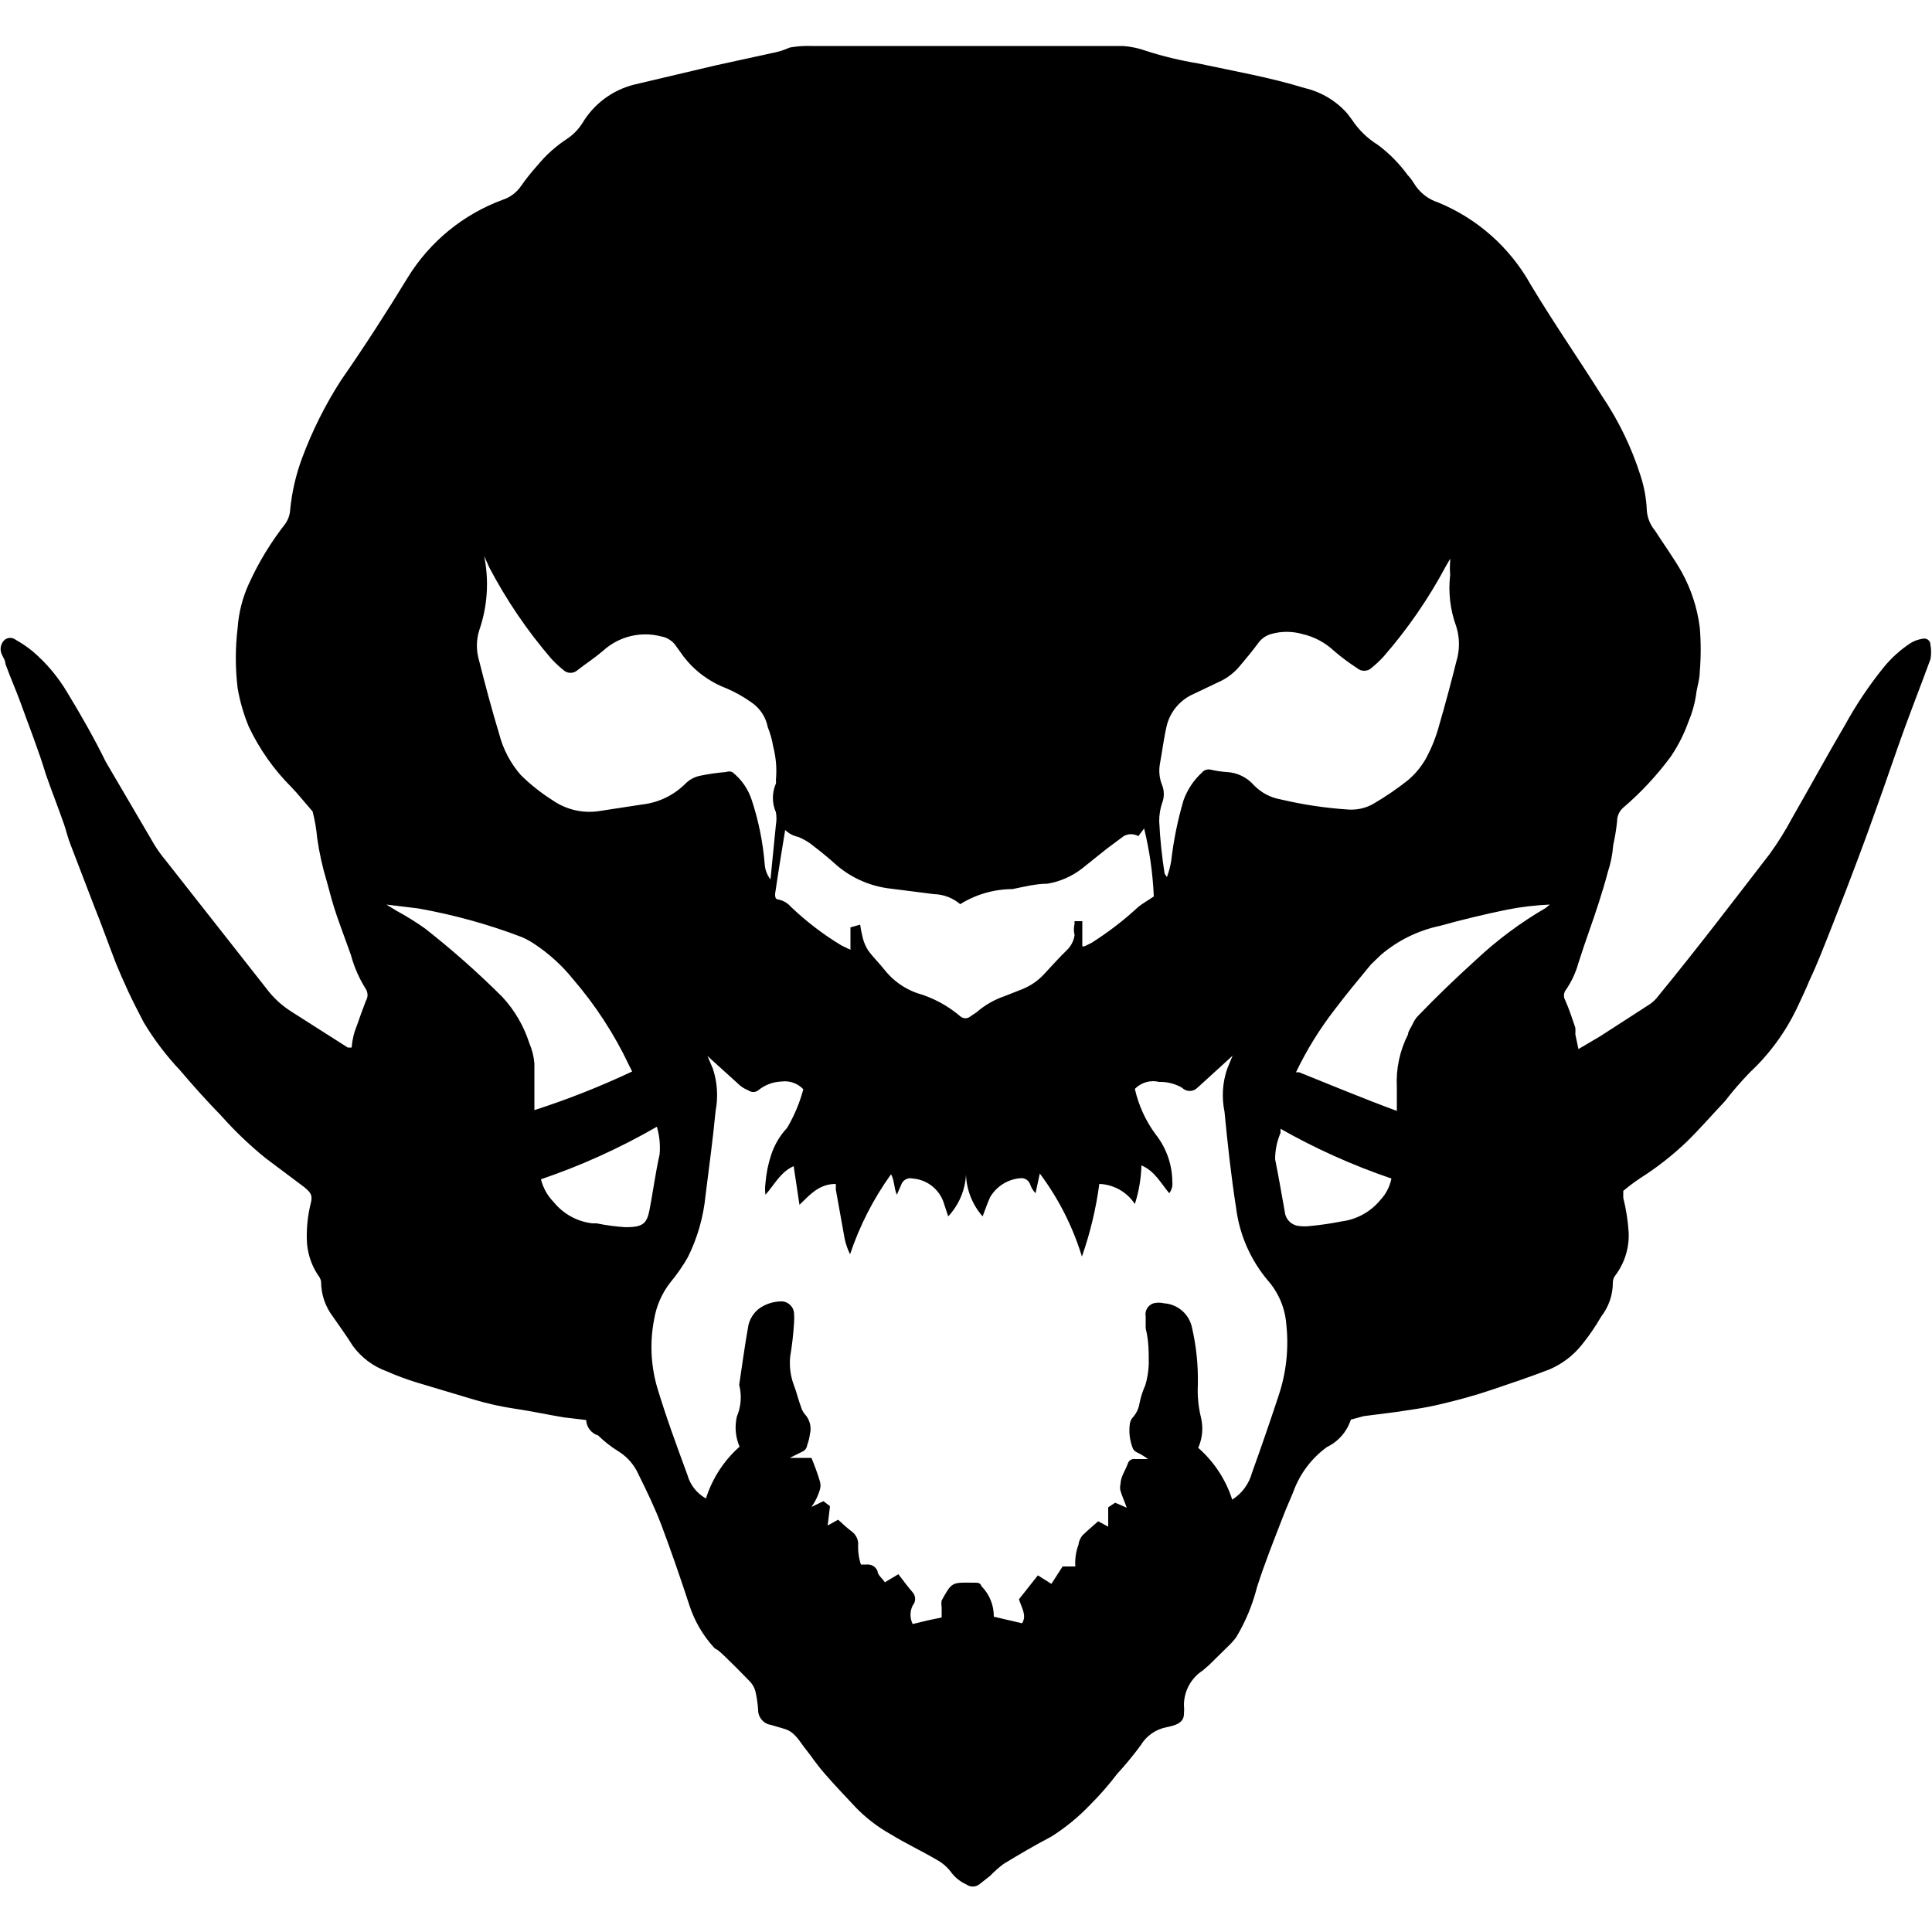
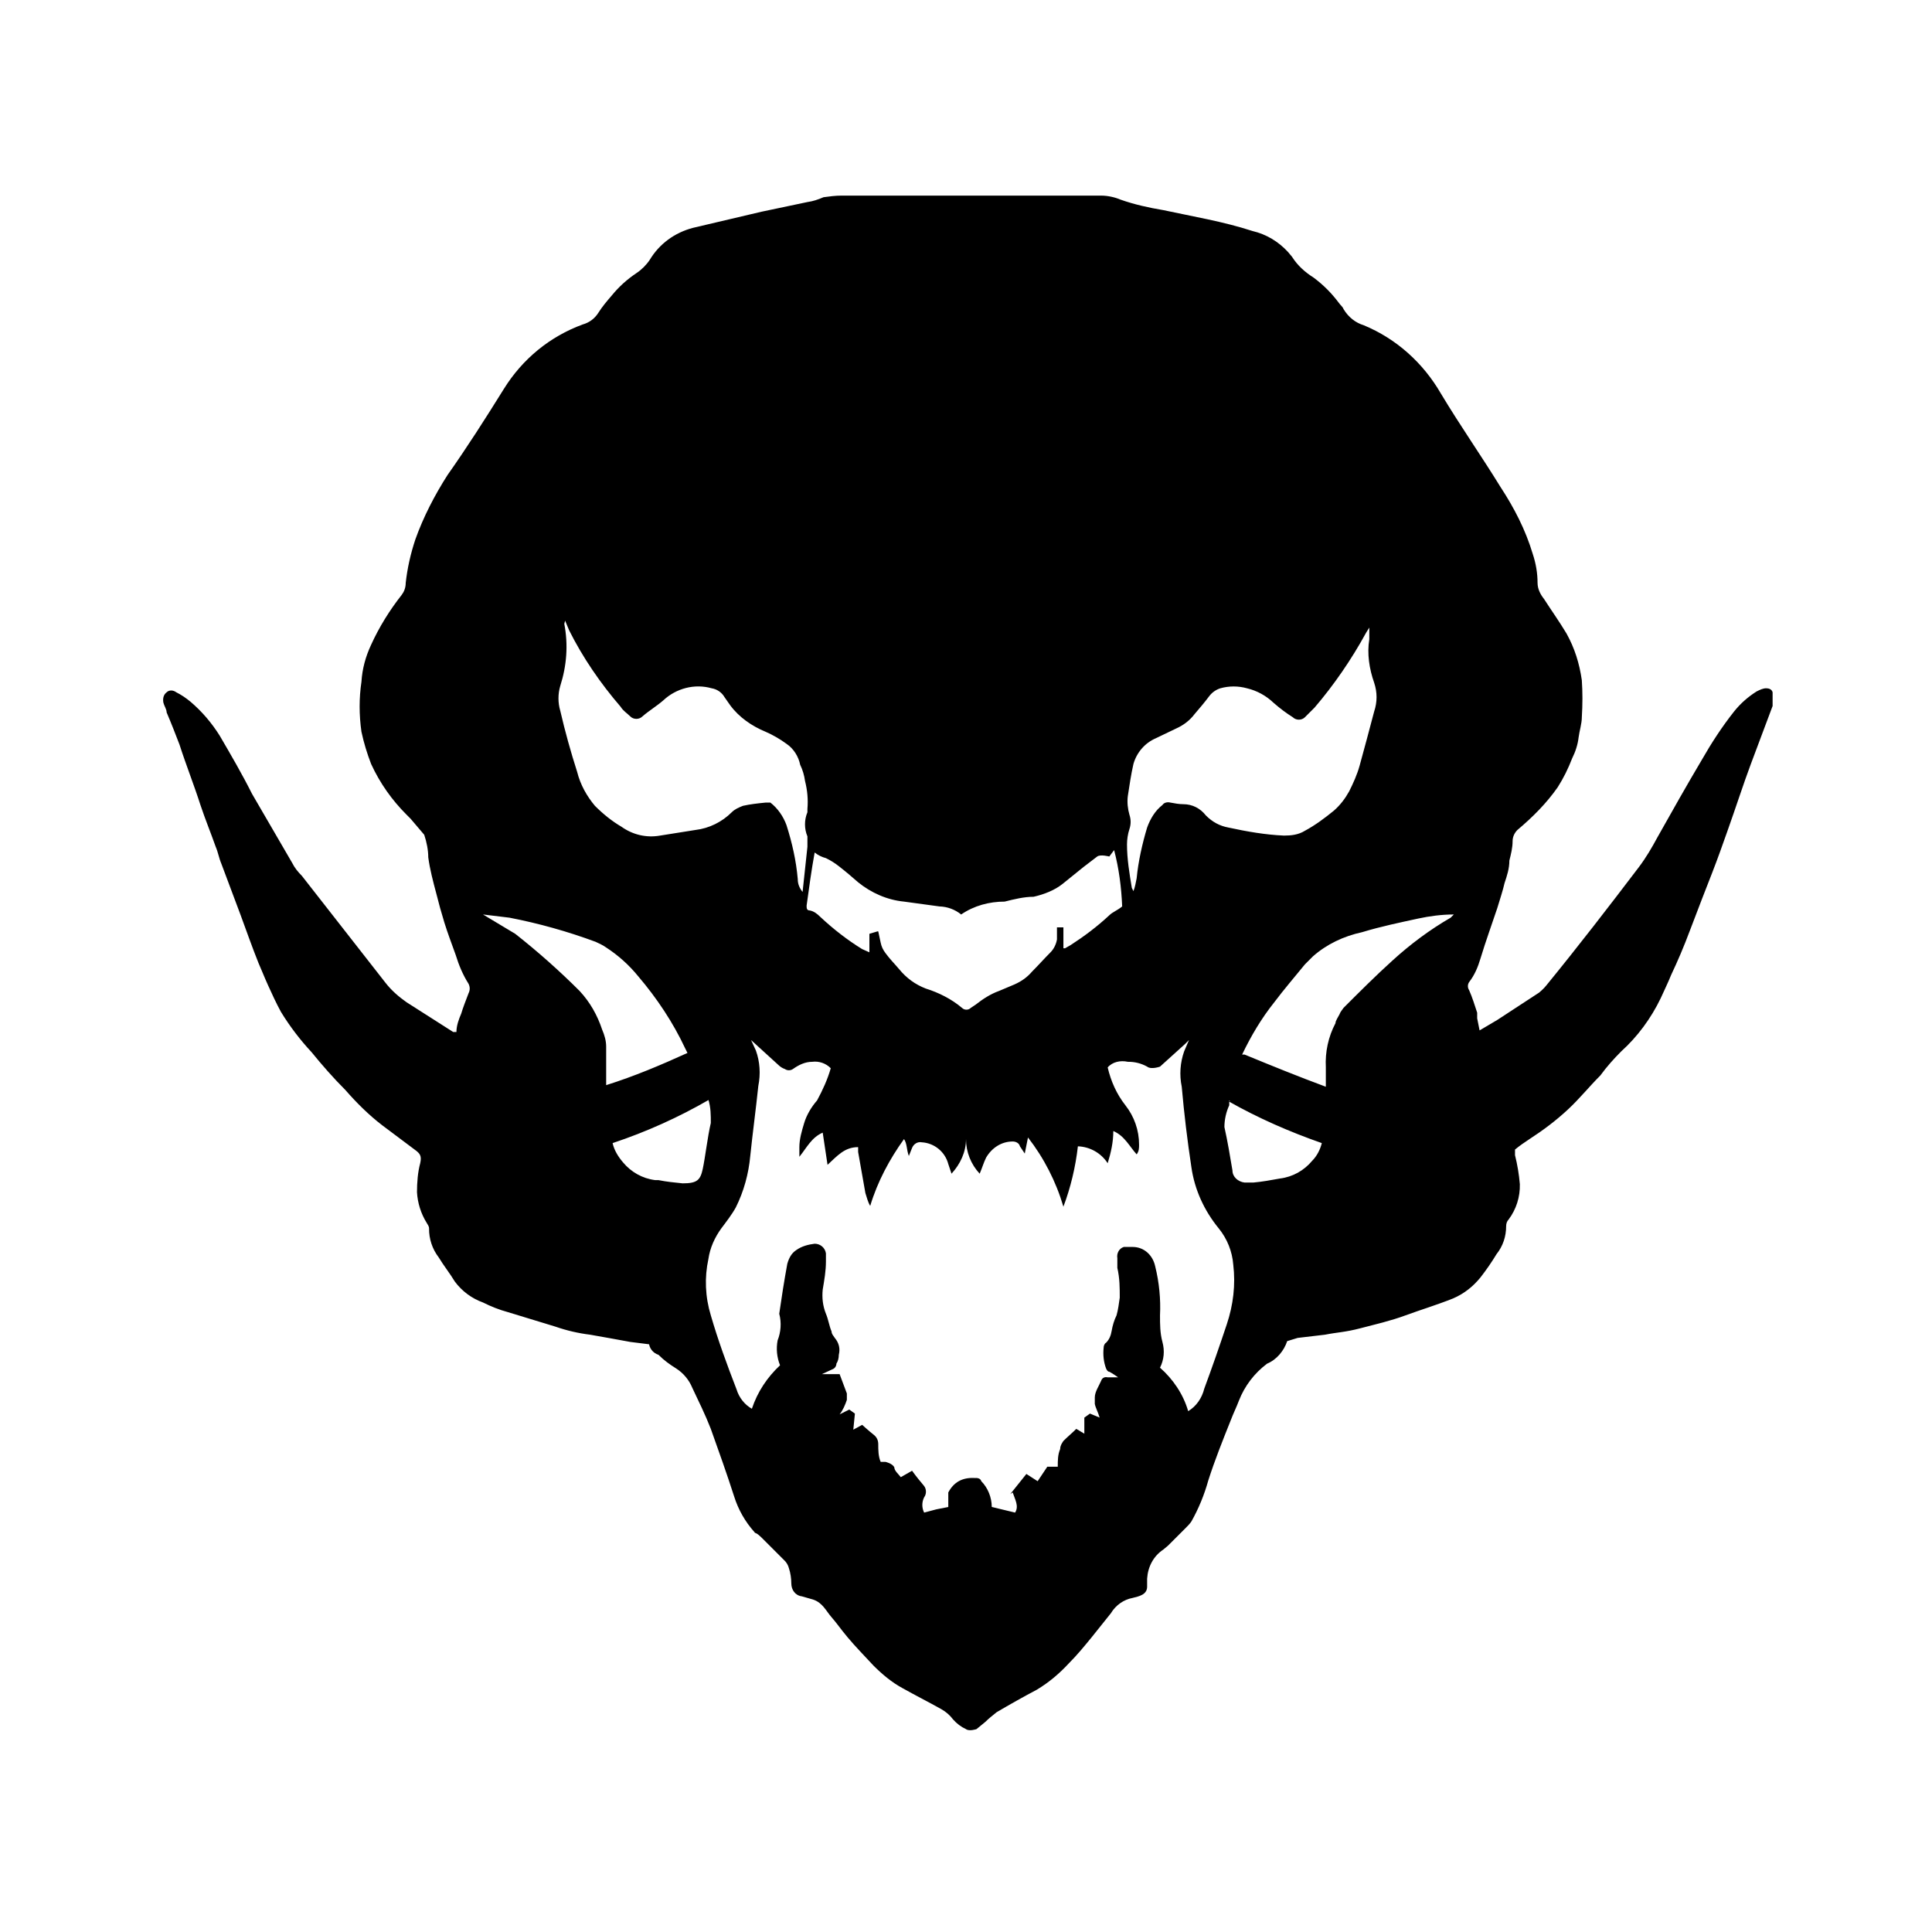
- <svg xmlns="http://www.w3.org/2000/svg" viewBox="0 0 50 50">
-   <path d="m15.17 36.75-.59-.07c-.41-.07-.83-.16-1.24-.22a7.81 7.81 0 0 1-1.08-.24l-1.47-.44a6.92 6.92 0 0 1-.78-.29 1.88 1.88 0 0 1-.88-.66c-.16-.26-.34-.5-.51-.75a1.49 1.49 0 0 1-.31-.91.35.35 0 0 0-.08-.17 1.74 1.74 0 0 1-.29-.94 3.53 3.53 0 0 1 .1-.91c.06-.22 0-.29-.17-.43l-1-.75a9.75 9.75 0 0 1-1.15-1.1c-.37-.38-.72-.77-1.06-1.17a7.25 7.25 0 0 1-.94-1.24c-.14-.27-.28-.54-.41-.82s-.21-.47-.31-.71c-.19-.49-.37-1-.56-1.47l-.61-1.59c-.07-.17-.11-.35-.17-.53-.15-.43-.32-.86-.47-1.29-.19-.63-.44-1.26-.66-1.87-.12-.33-.26-.64-.39-1 0-.1-.08-.19-.11-.29a.32.32 0 0 1 .09-.33.23.23 0 0 1 .29 0 2.94 2.94 0 0 1 .44.3 4.22 4.22 0 0 1 .89 1.06c.36.59.7 1.19 1 1.8L4 21.87a3.55 3.55 0 0 0 .29.4l2.61 3.32a2.42 2.42 0 0 0 .64.59l1.46.93h.1a1.89 1.89 0 0 1 .14-.58c.06-.18.15-.42.23-.63a.29.29 0 0 0 0-.3 3.22 3.22 0 0 1-.39-.89c-.12-.34-.25-.68-.36-1s-.18-.59-.26-.89a7.55 7.55 0 0 1-.25-1.12 4.3 4.3 0 0 0-.12-.7l-.42-.49-.12-.13a5.61 5.61 0 0 1-1.11-1.57 4.64 4.64 0 0 1-.29-1 6.47 6.47 0 0 1 0-1.56 3.3 3.3 0 0 1 .29-1.14 7.64 7.64 0 0 1 .94-1.55.71.71 0 0 0 .13-.37 5.28 5.28 0 0 1 .31-1.34 10.45 10.45 0 0 1 1-2C9.41 9 10 8.09 10.56 7.17a4.85 4.85 0 0 1 2.45-2 .91.91 0 0 0 .47-.35 5.56 5.56 0 0 1 .43-.54 3.36 3.36 0 0 1 .77-.69 1.37 1.37 0 0 0 .39-.4 2.18 2.18 0 0 1 1.34-1l2.12-.5 1.42-.31a2.13 2.13 0 0 0 .49-.15 2.59 2.59 0 0 1 .56-.04h8.06a2.25 2.25 0 0 1 .61.13 9.35 9.35 0 0 0 1.33.32c.93.2 1.86.36 2.77.64a2.11 2.11 0 0 1 1.1.66l.12.16a2.15 2.15 0 0 0 .67.65 3.67 3.67 0 0 1 .77.78 1.25 1.25 0 0 1 .16.21 1.14 1.14 0 0 0 .63.5 4.85 4.85 0 0 1 2.39 2.12c.6 1 1.24 1.92 1.85 2.89a8 8 0 0 1 1 2.07 3.34 3.34 0 0 1 .16.9.92.92 0 0 0 .21.51c.23.36.48.7.69 1.07a4 4 0 0 1 .47 1.44 6.76 6.76 0 0 1 0 1.14c0 .21-.08.42-.1.63a2.81 2.81 0 0 1-.19.66 4 4 0 0 1-.46.91A7.92 7.92 0 0 1 42 20.91a.47.47 0 0 0-.15.35 5.31 5.31 0 0 1-.1.61 2.9 2.9 0 0 1-.14.7c-.06.23-.15.53-.23.78-.17.53-.35 1-.53 1.57a2.31 2.31 0 0 1-.34.72.24.24 0 0 0 0 .25c.1.23.18.47.26.71a1.43 1.43 0 0 1 0 .17l.08.38.56-.33 1.3-.84a1 1 0 0 0 .22-.22c1-1.22 1.92-2.43 2.87-3.66a8 8 0 0 0 .58-.93c.46-.8.9-1.61 1.37-2.41a10.19 10.19 0 0 1 1-1.49 3.08 3.08 0 0 1 .7-.63.83.83 0 0 1 .31-.11.16.16 0 0 1 .2.16 1 1 0 0 1 0 .37c-.22.6-.45 1.19-.67 1.79s-.48 1.38-.73 2.07c-.15.43-.31.86-.47 1.29s-.44 1.16-.67 1.74-.39 1-.59 1.42c-.1.25-.22.49-.33.73a5.58 5.58 0 0 1-1.22 1.66 8.91 8.91 0 0 0-.64.74c-.34.36-.66.73-1 1.06a7.73 7.73 0 0 1-1.19.93 5 5 0 0 0-.44.33V31a4.93 4.93 0 0 1 .14.9 1.72 1.72 0 0 1-.34 1.1.3.3 0 0 0-.07.2 1.42 1.42 0 0 1-.3.87 5.41 5.41 0 0 1-.5.73 2.15 2.15 0 0 1-.84.64c-.49.19-1 .36-1.47.52s-.92.28-1.39.39-.73.13-1.09.19l-.86.11-.33.09a1.2 1.2 0 0 1-.62.71 2.47 2.47 0 0 0-.87 1.16c-.08.2-.17.39-.25.6-.24.62-.49 1.24-.69 1.87a4.83 4.83 0 0 1-.53 1.28 1.59 1.59 0 0 1-.19.22l-.53.52-.15.13a1.07 1.07 0 0 0-.49.89 1.23 1.23 0 0 1 0 .24c0 .24-.25.3-.45.34a1 1 0 0 0-.67.47 9 9 0 0 1-.61.74 7.58 7.58 0 0 1-.7.8 5.25 5.25 0 0 1-1 .82c-.42.22-.83.46-1.24.71a3.13 3.13 0 0 0-.35.31l-.28.22a.28.28 0 0 1-.33 0 1 1 0 0 1-.39-.31 1.14 1.14 0 0 0-.38-.33c-.39-.23-.8-.42-1.19-.66a3.94 3.94 0 0 1-.9-.69c-.27-.29-.54-.57-.8-.87s-.32-.42-.49-.63-.28-.46-.57-.54l-.34-.1a.39.39 0 0 1-.33-.39 3 3 0 0 0-.07-.48.58.58 0 0 0-.14-.25c-.22-.23-.45-.46-.68-.68s-.19-.13-.26-.21a3 3 0 0 1-.63-1.09c-.23-.7-.47-1.4-.73-2.09-.17-.44-.37-.86-.58-1.28a1.34 1.34 0 0 0-.51-.6 3 3 0 0 1-.54-.42.44.44 0 0 1-.31-.4Zm11.2 4.64.49-.62.35.22.29-.45h.33a1.32 1.32 0 0 1 .08-.56.48.48 0 0 1 .1-.24c.13-.13.28-.25.41-.37l.26.14v-.5l.18-.12.3.13c-.06-.17-.12-.3-.16-.43a.36.36 0 0 1 0-.19c0-.18.13-.35.19-.53a.17.17 0 0 1 .19-.11h.33a1.64 1.64 0 0 0-.28-.17.23.23 0 0 1-.11-.1 1.25 1.25 0 0 1-.08-.64.31.31 0 0 1 .07-.16.71.71 0 0 0 .18-.37 2.14 2.14 0 0 1 .15-.47 2.18 2.18 0 0 0 .09-.55c0-.31 0-.61-.08-.92v-.31a.3.3 0 0 1 .2-.34.56.56 0 0 1 .28 0 .79.79 0 0 1 .71.59 6 6 0 0 1 .16 1.53 2.9 2.9 0 0 0 .08.83 1.23 1.23 0 0 1-.07.79 3 3 0 0 1 .88 1.34 1.18 1.18 0 0 0 .51-.69q.36-1 .69-2a4.33 4.33 0 0 0 .2-1.84 1.94 1.94 0 0 0-.46-1.12 3.61 3.61 0 0 1-.84-1.9c-.13-.83-.22-1.66-.3-2.49a2.11 2.11 0 0 1 .07-1.11l.14-.34-.13.12-.78.71a.28.28 0 0 1-.4 0A1.12 1.12 0 0 0 30 28a.66.66 0 0 0-.63.18 3.14 3.14 0 0 0 .54 1.18 2 2 0 0 1 .43 1.23.4.4 0 0 1-.08.29c-.22-.26-.37-.57-.72-.72a3.58 3.58 0 0 1-.17 1 1.15 1.15 0 0 0-.92-.52 9.47 9.47 0 0 1-.45 1.88 7 7 0 0 0-1.09-2.15l-.11.51a.58.58 0 0 1-.14-.23.24.24 0 0 0-.22-.16 1 1 0 0 0-.82.5c-.07.16-.13.33-.19.49A1.73 1.73 0 0 1 25 30.4a1.72 1.72 0 0 1-.46 1.08l-.1-.3a.92.92 0 0 0-.82-.68.25.25 0 0 0-.3.17l-.11.25c-.08-.19-.06-.37-.15-.53A7.75 7.75 0 0 0 22 32.46a1.67 1.67 0 0 1-.14-.4c-.08-.43-.15-.85-.23-1.28a1.31 1.31 0 0 0 0-.14c-.43 0-.66.27-.94.54l-.15-1c-.34.15-.49.47-.73.74a1.1 1.1 0 0 1 0-.3 3.14 3.14 0 0 1 .15-.74 1.87 1.87 0 0 1 .41-.69 4 4 0 0 0 .42-1 .66.66 0 0 0-.57-.2 1 1 0 0 0-.6.23.21.21 0 0 1-.25 0 .83.83 0 0 1-.21-.12l-.85-.77.14.33a2.19 2.19 0 0 1 .07 1.09c-.07.73-.17 1.46-.26 2.18a4.59 4.59 0 0 1-.46 1.61 4.7 4.7 0 0 1-.46.66 2.11 2.11 0 0 0-.41.94 3.75 3.75 0 0 0 .07 1.74c.23.77.51 1.53.79 2.29a1 1 0 0 0 .48.61 3 3 0 0 1 .87-1.34 1.25 1.25 0 0 1-.07-.78 1.28 1.28 0 0 0 .06-.82c.08-.52.14-1 .24-1.55a.77.77 0 0 1 .27-.42 1 1 0 0 1 .57-.19.33.33 0 0 1 .34.31 1.69 1.69 0 0 1 0 .25 8.58 8.58 0 0 1-.1.87 1.63 1.63 0 0 0 .1.75c.07.18.11.37.18.55a.49.49 0 0 0 .1.19.56.56 0 0 1 .13.52 1.28 1.28 0 0 1-.07.28.21.21 0 0 1-.13.17l-.32.16H21a6.32 6.32 0 0 1 .22.61.38.38 0 0 1 0 .21A1.5 1.5 0 0 1 21 39l.31-.15.17.13-.06.5.27-.15c.12.11.24.22.36.31a.41.41 0 0 1 .16.3 1.49 1.49 0 0 0 .07.55h.15a.27.27 0 0 1 .28.17c0 .1.13.19.19.29l.35-.21c.13.17.24.32.37.47a.26.26 0 0 1 0 .34.54.54 0 0 0 0 .48l.37-.09.38-.08v-.27a.47.47 0 0 1 0-.17c.26-.47.26-.47.8-.46h.07c.06 0 .13 0 .16.09a1.11 1.11 0 0 1 .32.79l.73.17c.13-.2-.01-.4-.08-.62Zm-13.84-27a3.65 3.65 0 0 1-.13 1.93 1.34 1.34 0 0 0 0 .78c.16.64.33 1.27.52 1.9a2.6 2.6 0 0 0 .56 1.06 4.9 4.9 0 0 0 .82.65 1.67 1.67 0 0 0 1.21.28l1.11-.17a1.88 1.88 0 0 0 1.13-.55.75.75 0 0 1 .35-.19 5.38 5.38 0 0 1 .69-.1.23.23 0 0 1 .16 0 1.52 1.52 0 0 1 .5.71 7.09 7.09 0 0 1 .34 1.67.72.72 0 0 0 .15.4l.14-1.41a.94.94 0 0 0 0-.33.92.92 0 0 1 0-.74.25.25 0 0 0 0-.09 2.49 2.49 0 0 0-.07-.87 2.34 2.34 0 0 0-.14-.5 1 1 0 0 0-.42-.64 3.37 3.37 0 0 0-.66-.37 2.52 2.52 0 0 1-1.1-.82l-.18-.25a.59.59 0 0 0-.4-.27 1.62 1.62 0 0 0-1.5.37c-.21.18-.44.33-.66.5a.27.27 0 0 1-.37 0 3 3 0 0 1-.31-.29 12.58 12.58 0 0 1-1.61-2.37Zm25 .07-.12.21A12.58 12.58 0 0 1 35.8 17a3.06 3.06 0 0 1-.31.29.28.28 0 0 1-.37 0 5.5 5.5 0 0 1-.59-.44 1.77 1.77 0 0 0-.82-.44 1.48 1.48 0 0 0-.82 0 .63.63 0 0 0-.34.25c-.14.19-.3.38-.45.56a1.51 1.51 0 0 1-.58.44l-.63.3a1.22 1.22 0 0 0-.69.8c-.08.33-.12.68-.18 1a1 1 0 0 0 .06.57.63.63 0 0 1 0 .44 1.46 1.46 0 0 0-.08.48 12.54 12.54 0 0 0 .14 1.36l.06.09a2.45 2.45 0 0 0 .11-.41 9.24 9.24 0 0 1 .32-1.58 1.8 1.8 0 0 1 .47-.71.23.23 0 0 1 .24-.08 2.5 2.5 0 0 0 .4.06 1 1 0 0 1 .71.34 1.27 1.27 0 0 0 .7.37 10.59 10.59 0 0 0 1.73.26 1.16 1.16 0 0 0 .65-.14 7.67 7.67 0 0 0 .91-.62 2.1 2.1 0 0 0 .48-.59 4 4 0 0 0 .32-.81c.16-.55.31-1.11.45-1.67a1.53 1.53 0 0 0 0-.9 2.89 2.89 0 0 1-.16-1.34 2.4 2.4 0 0 1 0-.36Zm-15.27 9.47a3.3 3.3 0 0 0 .07.35 1.08 1.08 0 0 0 .14.32c.13.18.3.34.43.51a1.86 1.86 0 0 0 .83.59 3 3 0 0 1 1.12.6.2.2 0 0 0 .27 0l.15-.1a2.17 2.17 0 0 1 .73-.42l.48-.19a1.55 1.55 0 0 0 .56-.4c.19-.2.37-.41.57-.6a.67.67 0 0 0 .2-.39.59.59 0 0 1 0-.29.3.3 0 0 1 0-.07h.2v.65h.06l.18-.09a8.34 8.34 0 0 0 1.21-.93c.11-.09.24-.16.4-.27a9 9 0 0 0-.25-1.76l-.15.2a.38.38 0 0 0-.38 0l-.43.32-.65.52a2 2 0 0 1-.89.39c-.3 0-.61.08-.91.14a2.57 2.57 0 0 0-1.35.39 1.09 1.09 0 0 0-.68-.26l-1.1-.14a2.59 2.59 0 0 1-1.42-.61 9.58 9.58 0 0 0-.59-.49 1.49 1.49 0 0 0-.4-.24.69.69 0 0 1-.34-.18c-.09.55-.18 1.1-.26 1.65 0 .07 0 .15.09.15a.59.59 0 0 1 .32.19 7.51 7.51 0 0 0 1.31 1l.23.11V24ZM10 23.41l.26.16a7.08 7.08 0 0 1 .74.46 22.39 22.39 0 0 1 2 1.77 3.21 3.21 0 0 1 .7 1.2 1.67 1.67 0 0 1 .13.52v1.21a21.11 21.11 0 0 0 2.53-1l-.08-.16a9.91 9.91 0 0 0-1.45-2.23 4.4 4.4 0 0 0-1-.91 2 2 0 0 0-.33-.18 14.66 14.66 0 0 0-2.68-.74Zm23.62 4.34c.85.34 1.66.68 2.53 1v-.61a2.7 2.7 0 0 1 .29-1.37c0-.08.08-.18.12-.27a.78.78 0 0 1 .12-.19c.49-.51 1-1 1.53-1.48A9.88 9.88 0 0 1 40 23.5l.11-.09a7.55 7.55 0 0 0-1.1.13c-.58.12-1.17.26-1.74.42a3.45 3.45 0 0 0-1.53.75l-.26.25c-.32.39-.64.77-.94 1.17a9 9 0 0 0-1 1.62Zm-.48 1.43v.14A1.72 1.72 0 0 0 33 30c.09.45.17.91.25 1.36a.41.41 0 0 0 .38.37 1.15 1.15 0 0 0 .27 0 8.11 8.11 0 0 0 .82-.12 1.55 1.55 0 0 0 1-.55 1.14 1.14 0 0 0 .29-.56 16.74 16.74 0 0 1-2.91-1.31ZM17 29.16a16.92 16.92 0 0 1-3 1.36 1.27 1.27 0 0 0 .33.59 1.51 1.51 0 0 0 1 .55h.11a5.4 5.4 0 0 0 .75.1c.46 0 .55-.1.62-.45s.16-1 .26-1.43a1.93 1.93 0 0 0-.07-.72Z" />
+ <svg xmlns="http://www.w3.org/2000/svg" viewBox="0 0 24 24">
+   <path d="m8.07 16.7-.24-.03c-.16-.03-.33-.06-.5-.09a2.07 2.07 0 0 1-.43-.1l-.59-.18c-.11-.03-.21-.07-.31-.12a.753.753 0 0 1-.35-.26c-.06-.1-.14-.2-.2-.3a.578.578 0 0 1-.12-.36c0-.03-.02-.05-.03-.07a.811.811 0 0 1-.12-.38c0-.12.01-.25.04-.36.02-.09 0-.12-.07-.17l-.4-.3c-.17-.13-.32-.28-.46-.44-.15-.15-.29-.31-.42-.47-.14-.15-.27-.32-.38-.5-.06-.11-.11-.22-.16-.33s-.08-.19-.12-.28c-.08-.2-.15-.4-.22-.59l-.24-.64c-.03-.07-.04-.14-.07-.21-.06-.17-.13-.34-.19-.52-.08-.25-.18-.5-.26-.75-.05-.13-.1-.26-.16-.4 0-.04-.03-.08-.04-.12-.01-.05 0-.1.04-.13.03-.03.08-.03.12 0 .06.03.12.07.18.12.14.12.26.26.36.42.14.24.28.48.4.72l.5.86c.03.06.07.11.12.16l1.04 1.33c.07.09.16.17.26.24l.58.37h.04c0-.08.03-.16.06-.23.02-.07.06-.17.09-.25.02-.04.02-.08 0-.12-.07-.11-.12-.23-.16-.36-.05-.14-.1-.27-.14-.4s-.07-.24-.1-.36c-.04-.15-.08-.3-.1-.45 0-.09-.02-.19-.05-.28l-.17-.2-.05-.05c-.18-.18-.33-.39-.44-.63-.05-.13-.09-.26-.12-.4-.03-.21-.03-.42 0-.62.01-.16.05-.31.12-.46.1-.22.23-.43.38-.62.03-.04.05-.09.05-.15.02-.18.06-.36.12-.54.1-.28.24-.55.4-.8.24-.34.47-.7.7-1.07.23-.37.57-.65.98-.8a.33.33 0 0 0 .19-.14c.05-.08.11-.15.17-.22.09-.11.19-.2.31-.28.06-.04.12-.1.16-.16.12-.2.31-.34.54-.4l.85-.2.57-.12c.07-.01.13-.03.2-.06.07-.01.15-.02.22-.02h3.23c.08 0 .17.02.24.05.17.06.35.1.53.13.37.08.74.14 1.11.26.17.04.32.13.44.26l.05.06c.07.11.16.19.27.26.12.09.22.19.31.31.02.03.05.05.06.08.06.1.15.17.25.2.41.17.74.47.96.85.24.4.5.77.74 1.16.17.26.31.53.4.83.04.12.06.24.06.36 0 .08.04.15.08.2.09.14.19.28.28.43.1.18.16.37.19.58.01.15.01.3 0 .46 0 .08-.03.17-.04.25-.01.09-.04.18-.08.26-.05.13-.11.25-.18.36-.14.2-.31.37-.5.53-.04.04-.06.09-.06.14 0 .08-.02.16-.04.24 0 .1-.03.19-.06.28-.02.09-.06.21-.09.31-.07.21-.14.4-.21.63-.03.1-.07.2-.14.29a.09.09 0 0 0 0 .1c.04.09.07.19.1.28v.07l.03.15.22-.13.52-.34s.06-.05.09-.09c.4-.49.77-.97 1.15-1.47.09-.12.16-.24.23-.37.18-.32.36-.64.55-.96.12-.21.25-.41.4-.6.08-.1.17-.18.28-.25.04-.02.08-.04.12-.04.03 0 .07.01.08.05v.17l-.27.72c-.09.24-.19.55-.29.83-.06.17-.12.34-.19.52s-.18.46-.27.7-.16.4-.24.57c-.04.1-.09.2-.13.29-.12.25-.29.48-.49.66-.09.09-.18.19-.26.3-.14.14-.26.29-.4.42-.15.14-.31.26-.48.37-.06.04-.12.08-.18.13v.07c.03.12.05.24.06.36a.7.7 0 0 1-.14.44c-.02.02-.03.05-.03.08 0 .13-.04.25-.12.35-.06.1-.13.2-.2.29-.09.11-.2.2-.34.26-.2.08-.4.14-.59.21s-.37.11-.56.16-.29.05-.44.08l-.34.04-.13.04c-.04.12-.13.23-.25.28-.16.12-.28.28-.35.46-.03.08-.07.16-.1.24-.1.25-.2.5-.28.75-.05.18-.12.35-.21.51-.02.03-.05.06-.08.09l-.21.21-.06.05c-.12.08-.19.21-.2.36v.1c0 .1-.1.12-.18.14-.11.02-.21.09-.27.19l-.24.3c-.09.11-.18.22-.28.32-.12.13-.25.24-.4.33-.17.09-.33.18-.5.28-.05.04-.1.08-.14.12l-.11.09s-.09.03-.13 0a.481.481 0 0 1-.16-.12.47.47 0 0 0-.15-.13c-.16-.09-.32-.17-.48-.26-.13-.07-.25-.17-.36-.28-.11-.12-.22-.23-.32-.35s-.13-.17-.2-.25-.11-.18-.23-.22l-.14-.04c-.08-.01-.13-.08-.13-.16 0-.06-.01-.13-.03-.19a.207.207 0 0 0-.06-.1l-.27-.27c-.09-.09-.08-.05-.1-.08a1.2 1.2 0 0 1-.25-.44c-.09-.28-.19-.56-.29-.84-.07-.18-.15-.34-.23-.51a.52.52 0 0 0-.2-.24c-.08-.05-.15-.1-.22-.17a.171.171 0 0 1-.12-.16Zm4.48 1.86.2-.25.14.09.12-.18h.13c0-.08 0-.15.03-.22 0-.04.02-.07.04-.1.05-.05.11-.1.16-.15l.1.06v-.2l.07-.05.12.05c-.02-.07-.05-.12-.06-.17v-.08c0-.07.05-.14.08-.21.01-.03.04-.05.08-.04h.13s-.07-.05-.11-.07c-.02 0-.03-.02-.04-.04-.03-.08-.04-.17-.03-.26 0-.02.01-.05.03-.06.04-.04.06-.09.07-.15.01-.06.03-.13.06-.19.02-.07.03-.15.04-.22 0-.12 0-.24-.03-.37v-.12c-.01-.06.02-.12.08-.14h.11c.14 0 .25.1.28.24.05.2.07.41.06.61 0 .11 0 .22.03.33.03.11.02.22-.03.32.16.14.29.33.35.54.1-.06.17-.16.2-.28.1-.27.19-.53.28-.8.08-.24.11-.49.08-.74a.814.814 0 0 0-.18-.45c-.18-.22-.3-.48-.34-.76-.05-.33-.09-.66-.12-1a.82.82 0 0 1 .03-.44l.06-.14-.05.05-.31.28s-.11.04-.16 0a.475.475 0 0 0-.24-.06c-.09-.02-.19 0-.25.07.04.17.11.33.22.47.11.14.17.31.17.49 0 .04 0 .08-.03.12-.09-.1-.15-.23-.29-.29 0 .14-.03.27-.07.4a.46.46 0 0 0-.37-.21c-.03.26-.09.51-.18.75a2.6 2.6 0 0 0-.44-.86l-.04.2-.06-.09c-.01-.04-.05-.06-.09-.06-.14 0-.26.08-.33.2-.03.06-.05.13-.08.2a.631.631 0 0 1-.17-.43c0 .16-.07.31-.18.43l-.04-.12a.363.363 0 0 0-.33-.27c-.05-.01-.1.02-.12.07l-.04.1c-.03-.08-.02-.15-.06-.21-.18.25-.33.53-.42.83-.03-.05-.04-.1-.06-.16l-.09-.51v-.06c-.17 0-.26.11-.38.22l-.06-.4c-.14.06-.2.19-.29.3v-.12c0-.1.03-.2.06-.3.03-.1.09-.2.16-.28.07-.13.13-.26.17-.4a.274.274 0 0 0-.23-.08c-.09 0-.17.04-.24.09a.09.09 0 0 1-.1 0 .218.218 0 0 1-.08-.05l-.34-.31.06.13c.05.14.06.29.03.44-.03.29-.07.58-.1.87-.02.22-.08.44-.18.64-.05.09-.12.18-.18.26-.08.11-.14.24-.16.38-.05.23-.04.47.03.7.09.31.2.61.32.92.03.1.1.19.19.24.07-.21.19-.39.35-.54a.553.553 0 0 1-.03-.31c.04-.1.05-.22.02-.33.03-.21.06-.4.1-.62.02-.07.05-.13.11-.17.07-.05.15-.07.23-.08.07 0 .13.05.14.12v.1c0 .12-.02.23-.04.35-.01.1 0 .2.04.3.03.07.04.15.07.22 0 .03.02.05.04.08.05.06.07.13.05.21 0 .04-.01.08-.03.11 0 .03-.02.06-.05.07l-.13.06h.22l.09.24v.08c-.02.06-.05.13-.09.18l.12-.06.07.05-.02.2.11-.06s.1.09.14.12c.04.03.06.07.06.12 0 .07 0 .15.03.22H11s.09.02.11.07c0 .04.05.08.08.12l.14-.08c.05.07.1.13.15.19.03.04.03.1 0 .14-.03.06-.03.13 0 .19l.15-.04.15-.03v-.18q.1-.19.32-.18h.03s.05 0 .06.04c.08.08.13.2.13.32l.29.07c.05-.08 0-.16-.03-.25ZM7.01 7.75c.05.26.03.52-.05.77-.03.1-.03.21 0 .31.06.26.13.51.21.76.04.16.12.3.22.42.1.1.21.19.33.26.14.1.31.14.48.11l.44-.07c.17-.02.33-.1.45-.22.04-.04.09-.06.14-.08.09-.02.18-.03.28-.04h.06c.09.07.16.17.2.28.07.22.12.44.14.67 0 .06.02.11.06.16l.06-.56v-.13a.39.39 0 0 1 0-.3v-.04c.01-.12 0-.23-.03-.35a.664.664 0 0 0-.06-.2c-.02-.1-.08-.2-.17-.26a1.35 1.35 0 0 0-.26-.15c-.17-.07-.33-.18-.44-.33L9 8.66a.227.227 0 0 0-.16-.11c-.21-.06-.44 0-.6.15-.08.07-.18.13-.26.2-.04.04-.11.04-.15 0-.04-.04-.09-.07-.12-.12-.25-.29-.47-.61-.64-.95l-.05-.12Zm10.01.03-.05.08c-.18.33-.4.65-.64.93l-.12.12c-.04.04-.11.04-.15 0-.08-.05-.16-.11-.24-.18a.715.715 0 0 0-.33-.18.616.616 0 0 0-.33 0 .28.28 0 0 0-.14.1c-.06.08-.12.15-.18.22-.06.08-.14.14-.23.18l-.25.12c-.14.06-.24.18-.28.32-.03.13-.05.27-.07.4-.01.08 0 .16.02.23.02.06.02.12 0 .18s-.03.13-.03.19c0 .18.03.36.06.54l.02.04c.02-.05.03-.11.04-.16.02-.21.07-.43.13-.63.04-.11.1-.21.19-.28.02-.03.06-.04.1-.03.05.01.11.02.16.02.11 0 .21.05.28.14.08.08.17.13.28.15.23.05.46.09.69.1.09 0 .18-.01.26-.06.13-.07.25-.16.36-.25.08-.07.14-.15.19-.24.05-.1.1-.21.13-.32.06-.22.12-.44.18-.67.04-.12.04-.24 0-.36-.06-.17-.09-.36-.06-.54v-.16Zm-6.11 3.79.03.14c.01.05.03.09.06.13.05.07.12.14.17.2.09.11.2.19.33.24.16.05.32.13.45.24.03.03.08.03.11 0l.06-.04c.09-.07.18-.13.29-.17l.19-.08c.09-.04.16-.09.22-.16.08-.08.15-.16.23-.24.04-.04.07-.1.08-.16v-.15h.08v.26h.02l.07-.04c.17-.11.33-.23.48-.37.04-.04.1-.06.16-.11-.01-.24-.04-.47-.1-.7l-.06.08s-.11-.03-.15 0l-.17.13-.26.21c-.1.08-.23.13-.36.16-.12 0-.24.03-.36.06-.19 0-.38.05-.54.16a.449.449 0 0 0-.27-.1l-.44-.06c-.21-.02-.41-.11-.57-.24-.08-.07-.15-.13-.24-.2a.864.864 0 0 0-.16-.1.37.37 0 0 1-.14-.07c-.04.22-.07.44-.1.66 0 .03 0 .06.04.06.05.01.09.04.13.08.16.15.34.29.52.4l.09.04v-.23l.1-.03ZM6 11.36l.1.06.3.18c.28.22.55.46.8.71.13.14.22.3.28.48.03.07.05.14.05.21v.48c.35-.11.68-.25 1.01-.4l-.03-.06c-.15-.32-.35-.62-.58-.89a1.72 1.72 0 0 0-.4-.36c-.04-.03-.09-.05-.13-.07-.35-.13-.71-.23-1.07-.3L6 11.36Zm9.46 1.74c.34.14.66.27 1.01.4v-.24c-.01-.19.03-.38.12-.55 0-.03.03-.07.05-.11.01-.03.03-.05.05-.08.2-.2.4-.4.61-.59.22-.2.46-.38.72-.53l.04-.04c-.15 0-.3.02-.44.05-.23.05-.47.1-.7.17-.23.05-.44.15-.61.3l-.1.1c-.13.16-.26.31-.38.47-.16.2-.29.42-.4.65h.03Zm-.19.57v.06a.66.66 0 0 0-.06.27c.04.18.07.36.1.54 0 .08.07.14.15.15h.11c.11-.01.22-.03.33-.05.16-.02.3-.1.4-.22.06-.06.1-.14.12-.22-.4-.14-.79-.31-1.16-.52h.02Zm-6.46-.01c-.38.22-.78.4-1.2.54.02.09.07.17.13.24.1.12.24.2.4.22h.04c.1.02.2.03.3.04.18 0 .22-.04.25-.18s.06-.4.1-.57c0-.1 0-.19-.03-.29Z" />
</svg>
